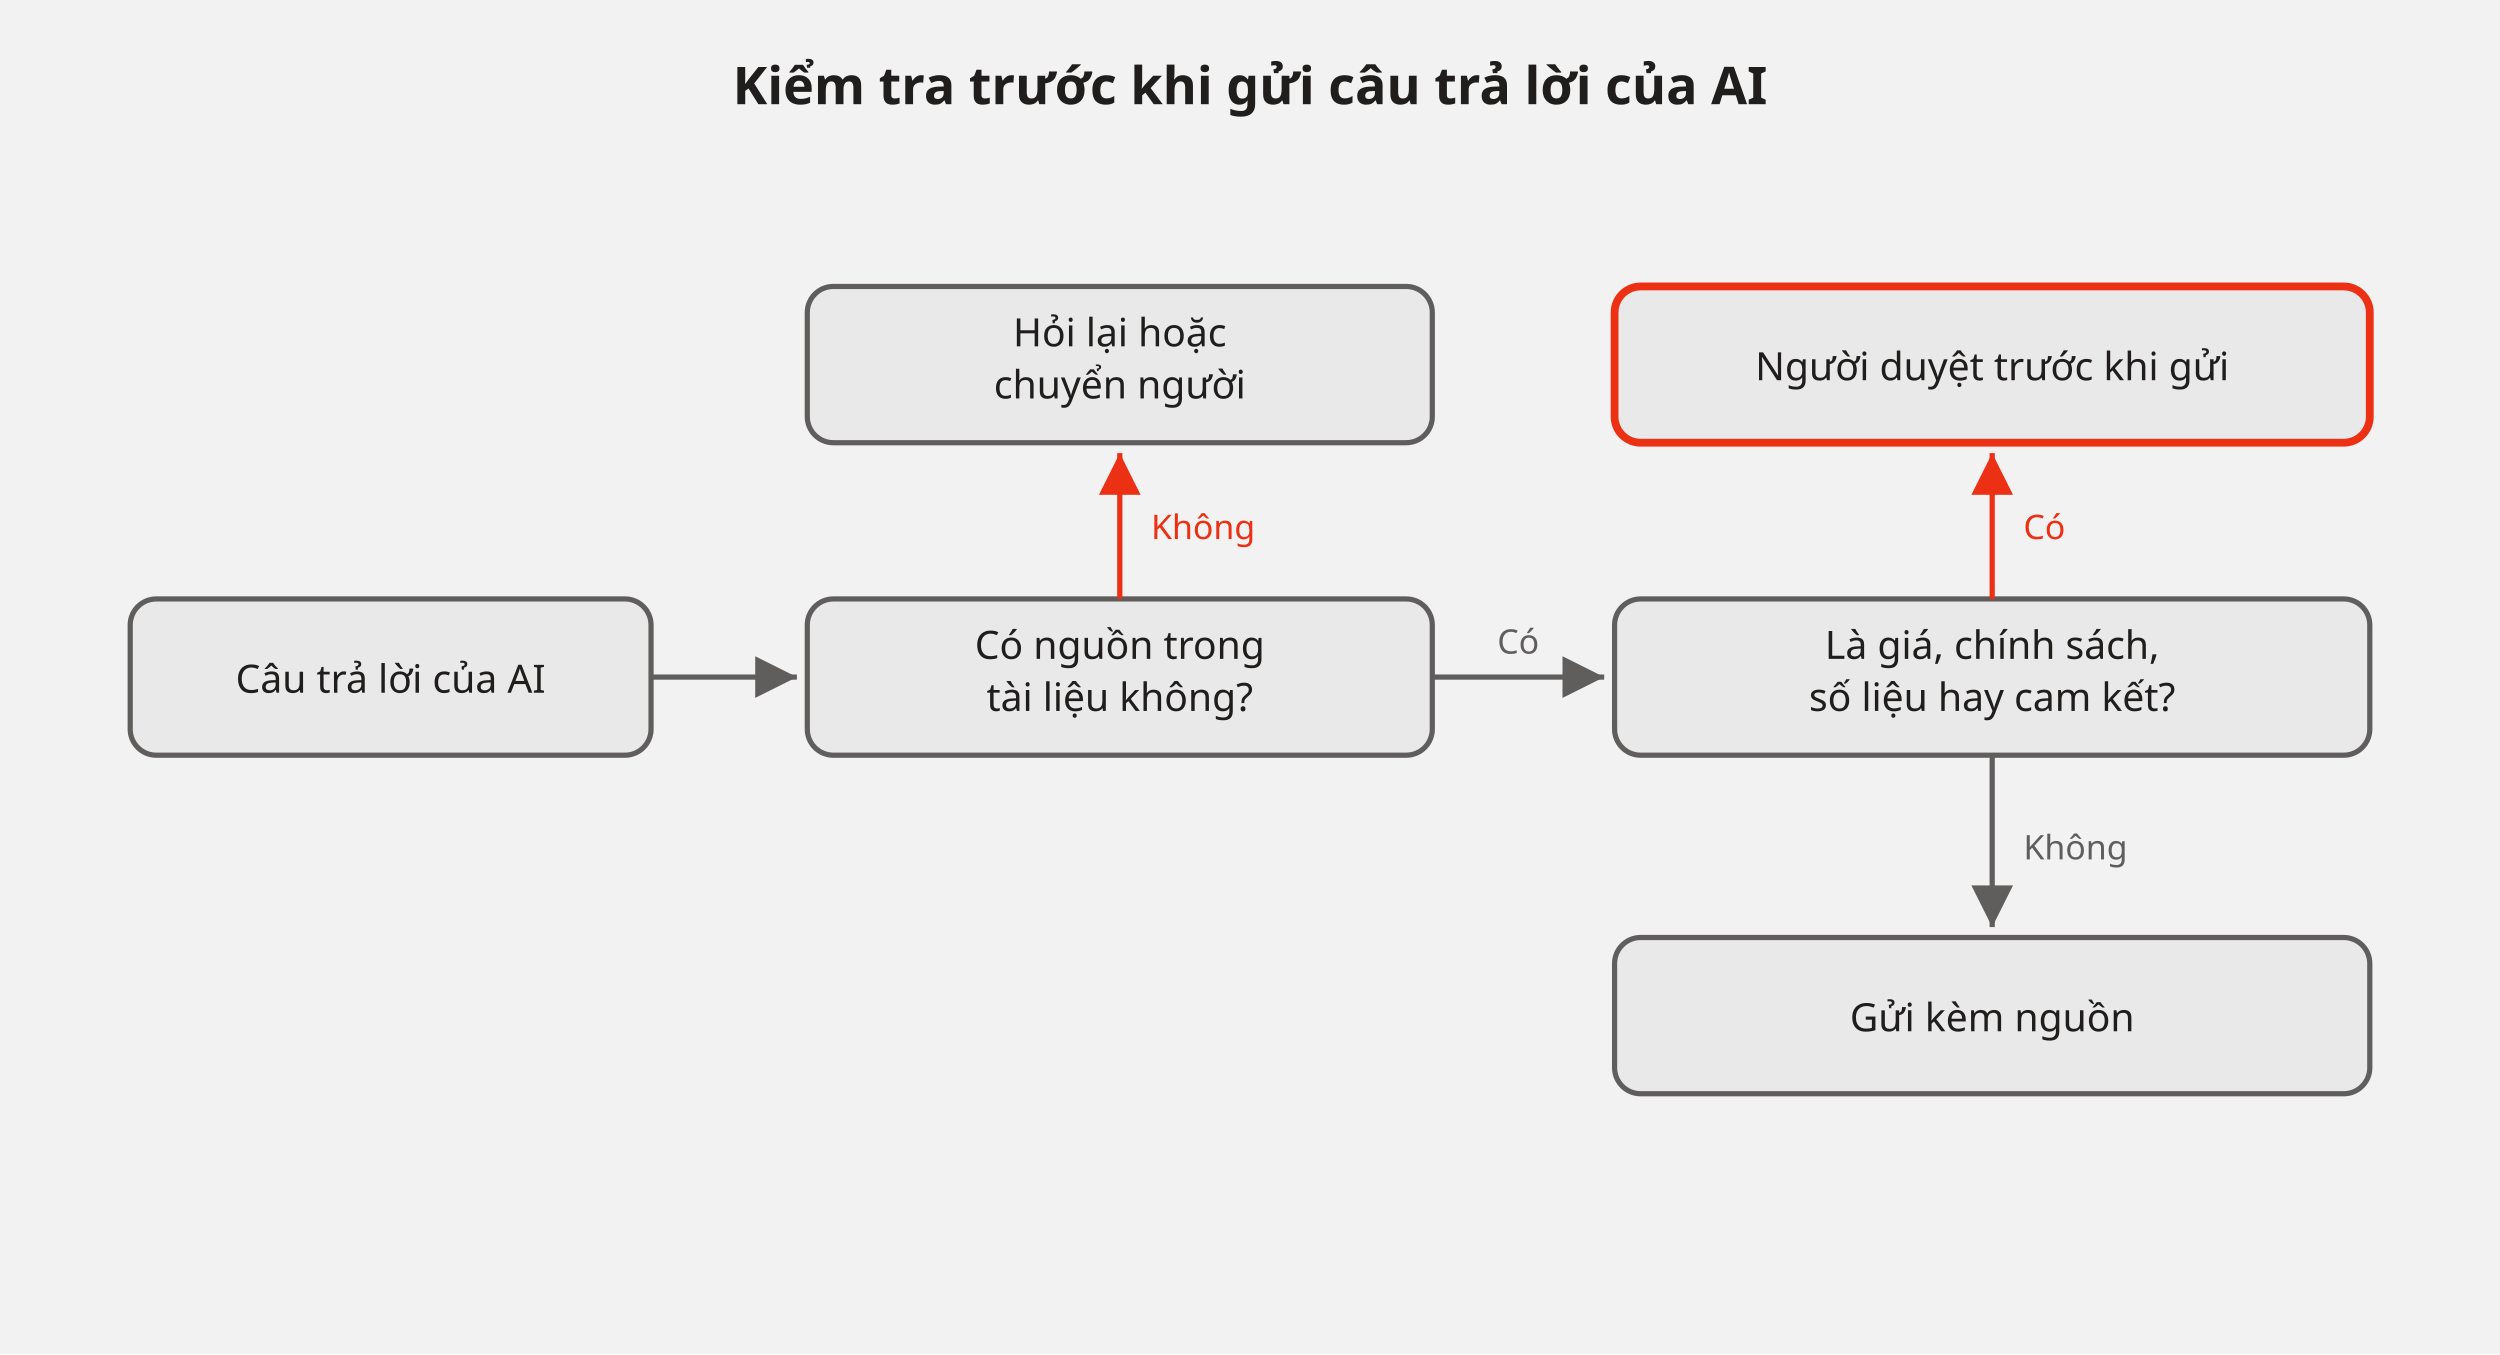
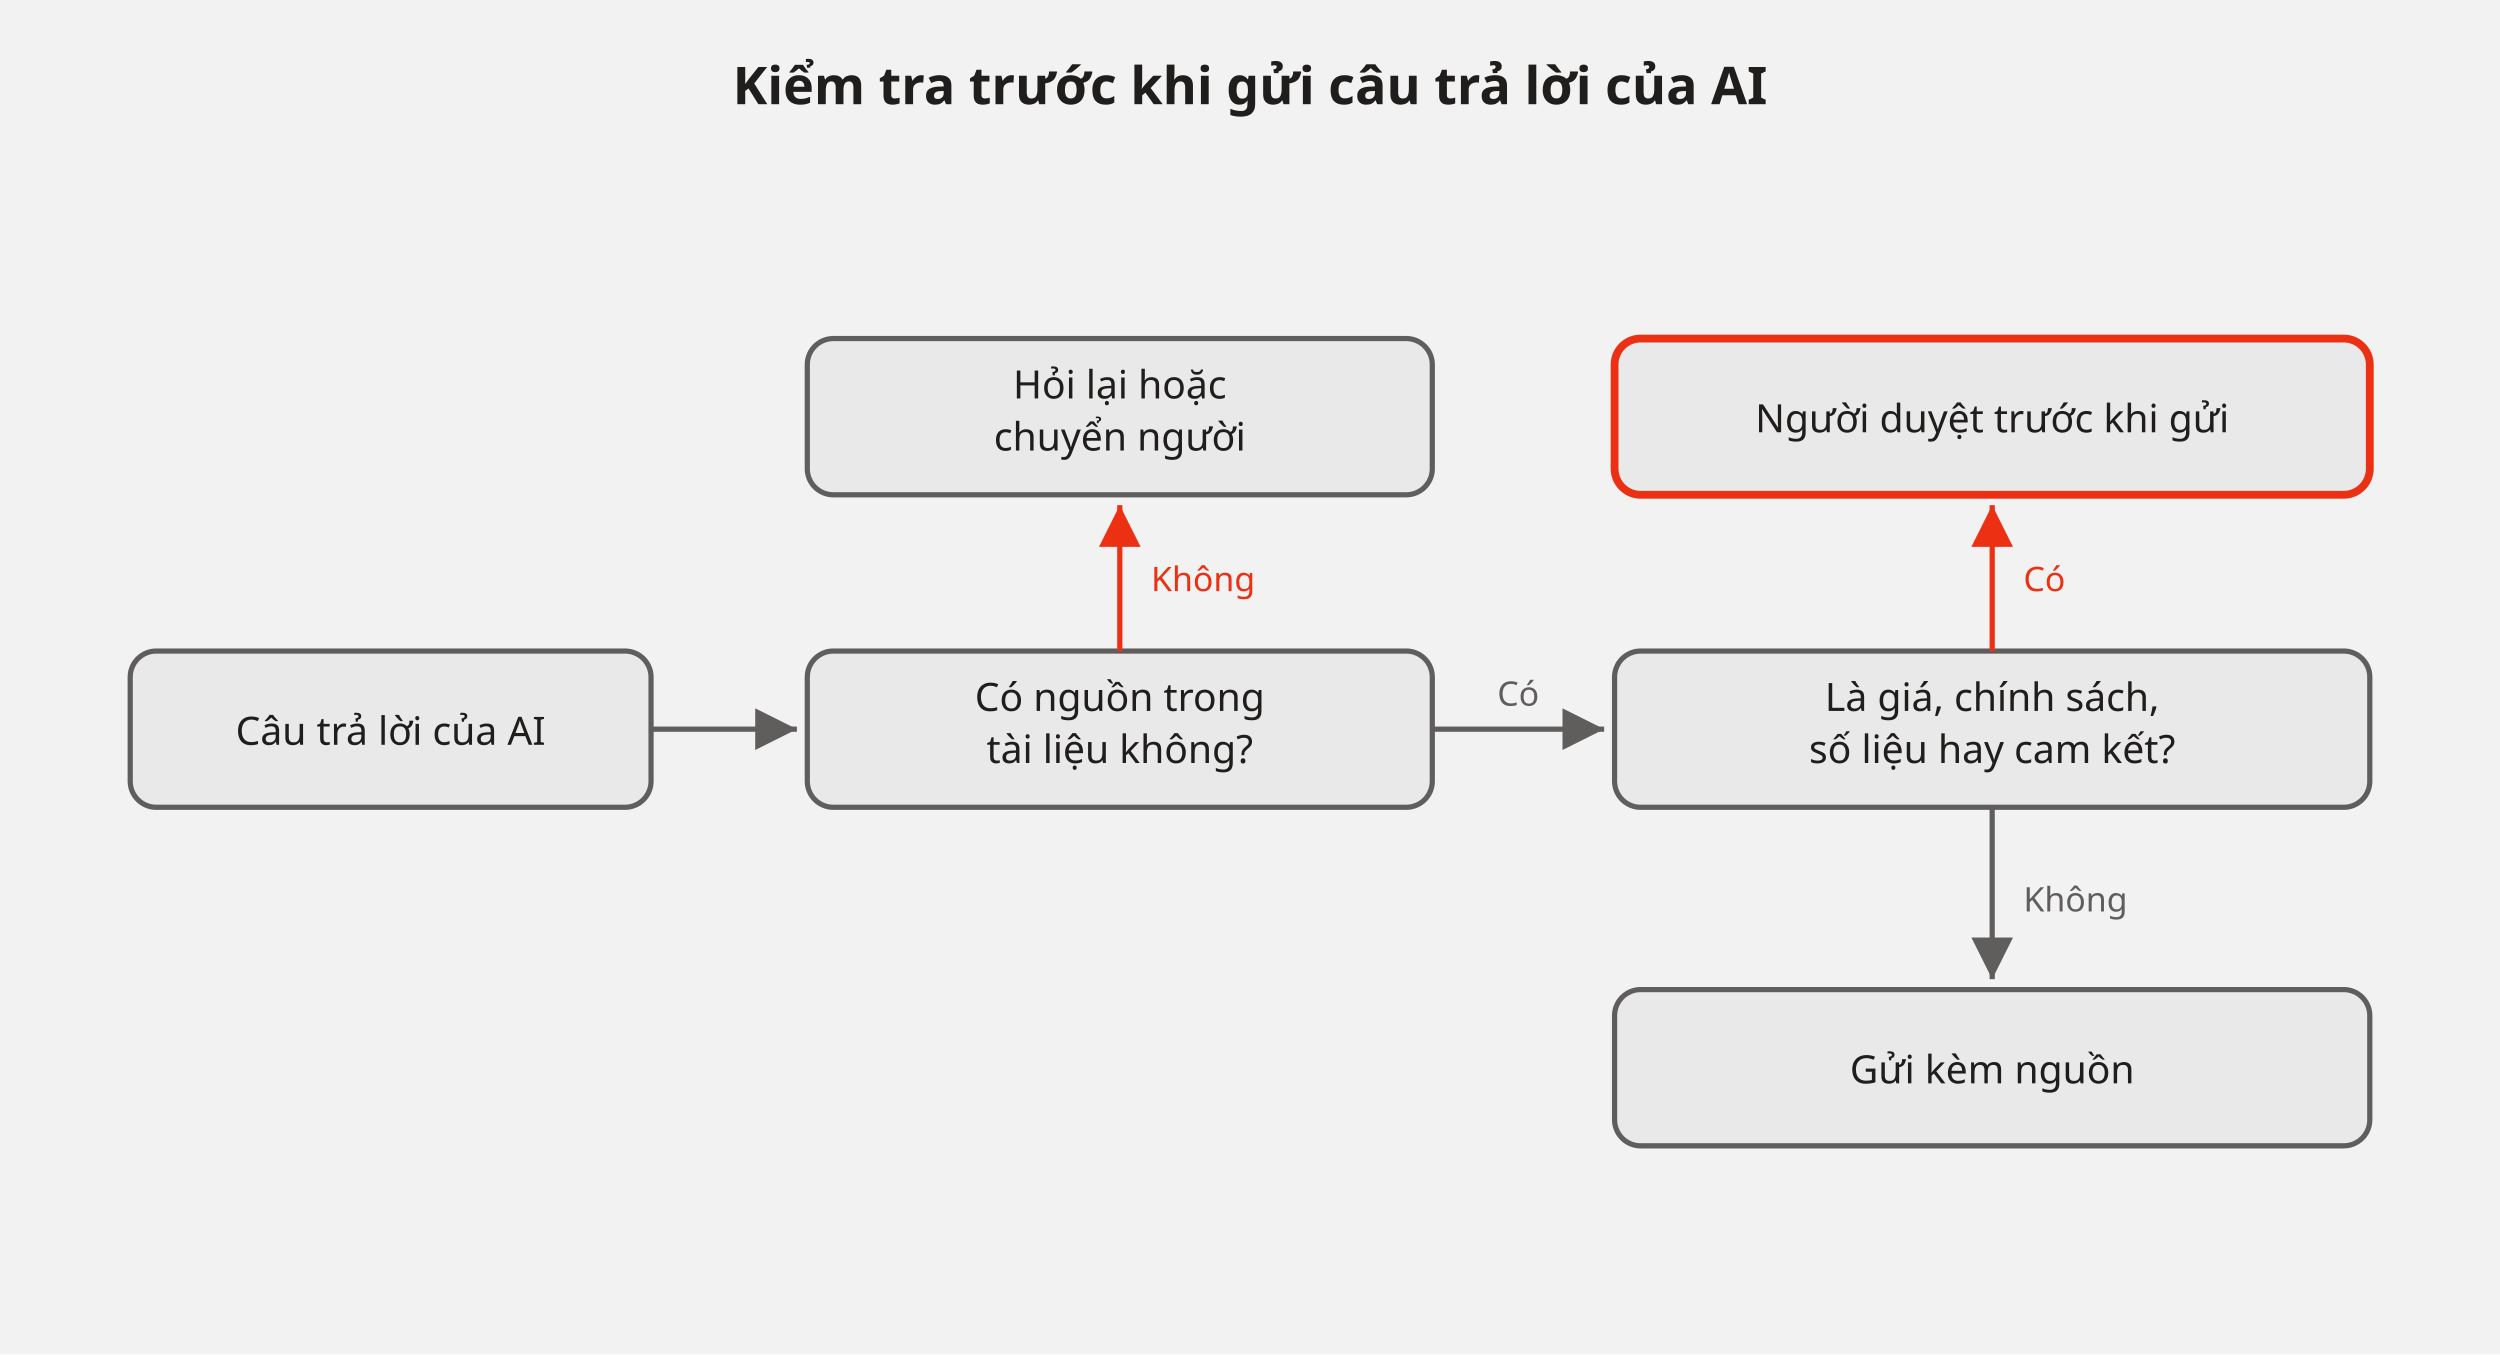
<svg xmlns="http://www.w3.org/2000/svg" viewBox="0 0 960 520" role="img" aria-labelledby="check-vi-title check-vi-desc" font-family="Archivo, Segoe UI, system-ui, sans-serif">
  <defs>
    <marker id="check-vi-arrow" viewBox="0 0 10 10" refX="10" refY="5" markerWidth="8" markerHeight="8" markerUnits="strokeWidth" orient="auto">
      <path d="M0,0 L10,5 L0,10 z" fill="#605d5d" />
    </marker>
    <marker id="check-vi-arrow-accent" viewBox="0 0 10 10" refX="10" refY="5" markerWidth="8" markerHeight="8" markerUnits="strokeWidth" orient="auto">
      <path d="M0,0 L10,5 L0,10 z" fill="#ec3013" />
    </marker>
  </defs>
  <rect width="960" height="520" fill="#f3f2f2" />
  <text x="480" y="40" text-anchor="middle" font-size="20" font-weight="bold" fill="#201e1d">Kiểm tra trước khi gửi câu trả lời của AI</text>
-   <rect x="50" y="230" width="200" height="60" rx="10" fill="#eae9e9" stroke="#605d5d" stroke-width="2" />
-   <text x="150" y="266" text-anchor="middle" font-size="15" fill="#201e1d">Câu trả lời của AI</text>
-   <line x1="250" y1="260" x2="306" y2="260" stroke="#605d5d" stroke-width="2" marker-end="url(#check-vi-arrow)" />
-   <rect x="310" y="230" width="240" height="60" rx="10" fill="#eae9e9" stroke="#605d5d" stroke-width="2" />
-   <text x="430" y="253" text-anchor="middle" font-size="15" fill="#201e1d">Có nguồn trong</text>
-   <text x="430" y="273" text-anchor="middle" font-size="15" fill="#201e1d">tài liệu không?</text>
-   <line x1="430" y1="230" x2="430" y2="174" stroke="#ec3013" stroke-width="2" marker-end="url(#check-vi-arrow-accent)" />
-   <text x="442" y="207" font-size="13" fill="#ec3013">Không</text>
-   <rect x="310" y="110" width="240" height="60" rx="10" fill="#eae9e9" stroke="#605d5d" stroke-width="2" />
-   <text x="430" y="133" text-anchor="middle" font-size="15" fill="#201e1d">Hỏi lại hoặc</text>
-   <text x="430" y="153" text-anchor="middle" font-size="15" fill="#201e1d">chuyển người</text>
-   <line x1="550" y1="260" x2="616" y2="260" stroke="#605d5d" stroke-width="2" marker-end="url(#check-vi-arrow)" />
-   <text x="583" y="251" text-anchor="middle" font-size="13" fill="#605d5d">Có</text>
-   <rect x="620" y="230" width="290" height="60" rx="10" fill="#eae9e9" stroke="#605d5d" stroke-width="2" />
-   <text x="765" y="253" text-anchor="middle" font-size="15" fill="#201e1d">Là giá, chính sách,</text>
-   <text x="765" y="273" text-anchor="middle" font-size="15" fill="#201e1d">số liệu hay cam kết?</text>
-   <line x1="765" y1="230" x2="765" y2="174" stroke="#ec3013" stroke-width="2" marker-end="url(#check-vi-arrow-accent)" />
-   <text x="777" y="207" font-size="13" fill="#ec3013">Có</text>
-   <rect x="620" y="110" width="290" height="60" rx="10" fill="#eae9e9" stroke="#ec3013" stroke-width="3" />
-   <text x="765" y="146" text-anchor="middle" font-size="15" fill="#201e1d">Người duyệt trước khi gửi</text>
-   <line x1="765" y1="290" x2="765" y2="356" stroke="#605d5d" stroke-width="2" marker-end="url(#check-vi-arrow)" />
-   <text x="777" y="330" font-size="13" fill="#605d5d">Không</text>
-   <rect x="620" y="360" width="290" height="60" rx="10" fill="#eae9e9" stroke="#605d5d" stroke-width="2" />
-   <text x="765" y="396" text-anchor="middle" font-size="15" fill="#201e1d">Gửi kèm nguồn</text>
+   <g transform="translate(0,20)">
+     <rect x="50" y="230" width="200" height="60" rx="10" fill="#eae9e9" stroke="#605d5d" stroke-width="2" />
+     <text x="150" y="266" text-anchor="middle" font-size="15" fill="#201e1d">Câu trả lời của AI</text>
+     <line x1="250" y1="260" x2="306" y2="260" stroke="#605d5d" stroke-width="2" marker-end="url(#check-vi-arrow)" />
+     <rect x="310" y="230" width="240" height="60" rx="10" fill="#eae9e9" stroke="#605d5d" stroke-width="2" />
+     <text x="430" y="253" text-anchor="middle" font-size="15" fill="#201e1d">Có nguồn trong</text>
+     <text x="430" y="273" text-anchor="middle" font-size="15" fill="#201e1d">tài liệu không?</text>
+     <line x1="430" y1="230" x2="430" y2="174" stroke="#ec3013" stroke-width="2" marker-end="url(#check-vi-arrow-accent)" />
+     <text x="442" y="207" font-size="13" fill="#ec3013">Không</text>
+     <rect x="310" y="110" width="240" height="60" rx="10" fill="#eae9e9" stroke="#605d5d" stroke-width="2" />
+     <text x="430" y="133" text-anchor="middle" font-size="15" fill="#201e1d">Hỏi lại hoặc</text>
+     <text x="430" y="153" text-anchor="middle" font-size="15" fill="#201e1d">chuyển người</text>
+     <line x1="550" y1="260" x2="616" y2="260" stroke="#605d5d" stroke-width="2" marker-end="url(#check-vi-arrow)" />
+     <text x="583" y="251" text-anchor="middle" font-size="13" fill="#605d5d">Có</text>
+     <rect x="620" y="230" width="290" height="60" rx="10" fill="#eae9e9" stroke="#605d5d" stroke-width="2" />
+     <text x="765" y="253" text-anchor="middle" font-size="15" fill="#201e1d">Là giá, chính sách,</text>
+     <text x="765" y="273" text-anchor="middle" font-size="15" fill="#201e1d">số liệu hay cam kết?</text>
+     <line x1="765" y1="230" x2="765" y2="174" stroke="#ec3013" stroke-width="2" marker-end="url(#check-vi-arrow-accent)" />
+     <text x="777" y="207" font-size="13" fill="#ec3013">Có</text>
+     <rect x="620" y="110" width="290" height="60" rx="10" fill="#eae9e9" stroke="#ec3013" stroke-width="3" />
+     <text x="765" y="146" text-anchor="middle" font-size="15" fill="#201e1d">Người duyệt trước khi gửi</text>
+     <line x1="765" y1="290" x2="765" y2="356" stroke="#605d5d" stroke-width="2" marker-end="url(#check-vi-arrow)" />
+     <text x="777" y="330" font-size="13" fill="#605d5d">Không</text>
+     <rect x="620" y="360" width="290" height="60" rx="10" fill="#eae9e9" stroke="#605d5d" stroke-width="2" />
+     <text x="765" y="396" text-anchor="middle" font-size="15" fill="#201e1d">Gửi kèm nguồn</text>
+   </g>
</svg>
